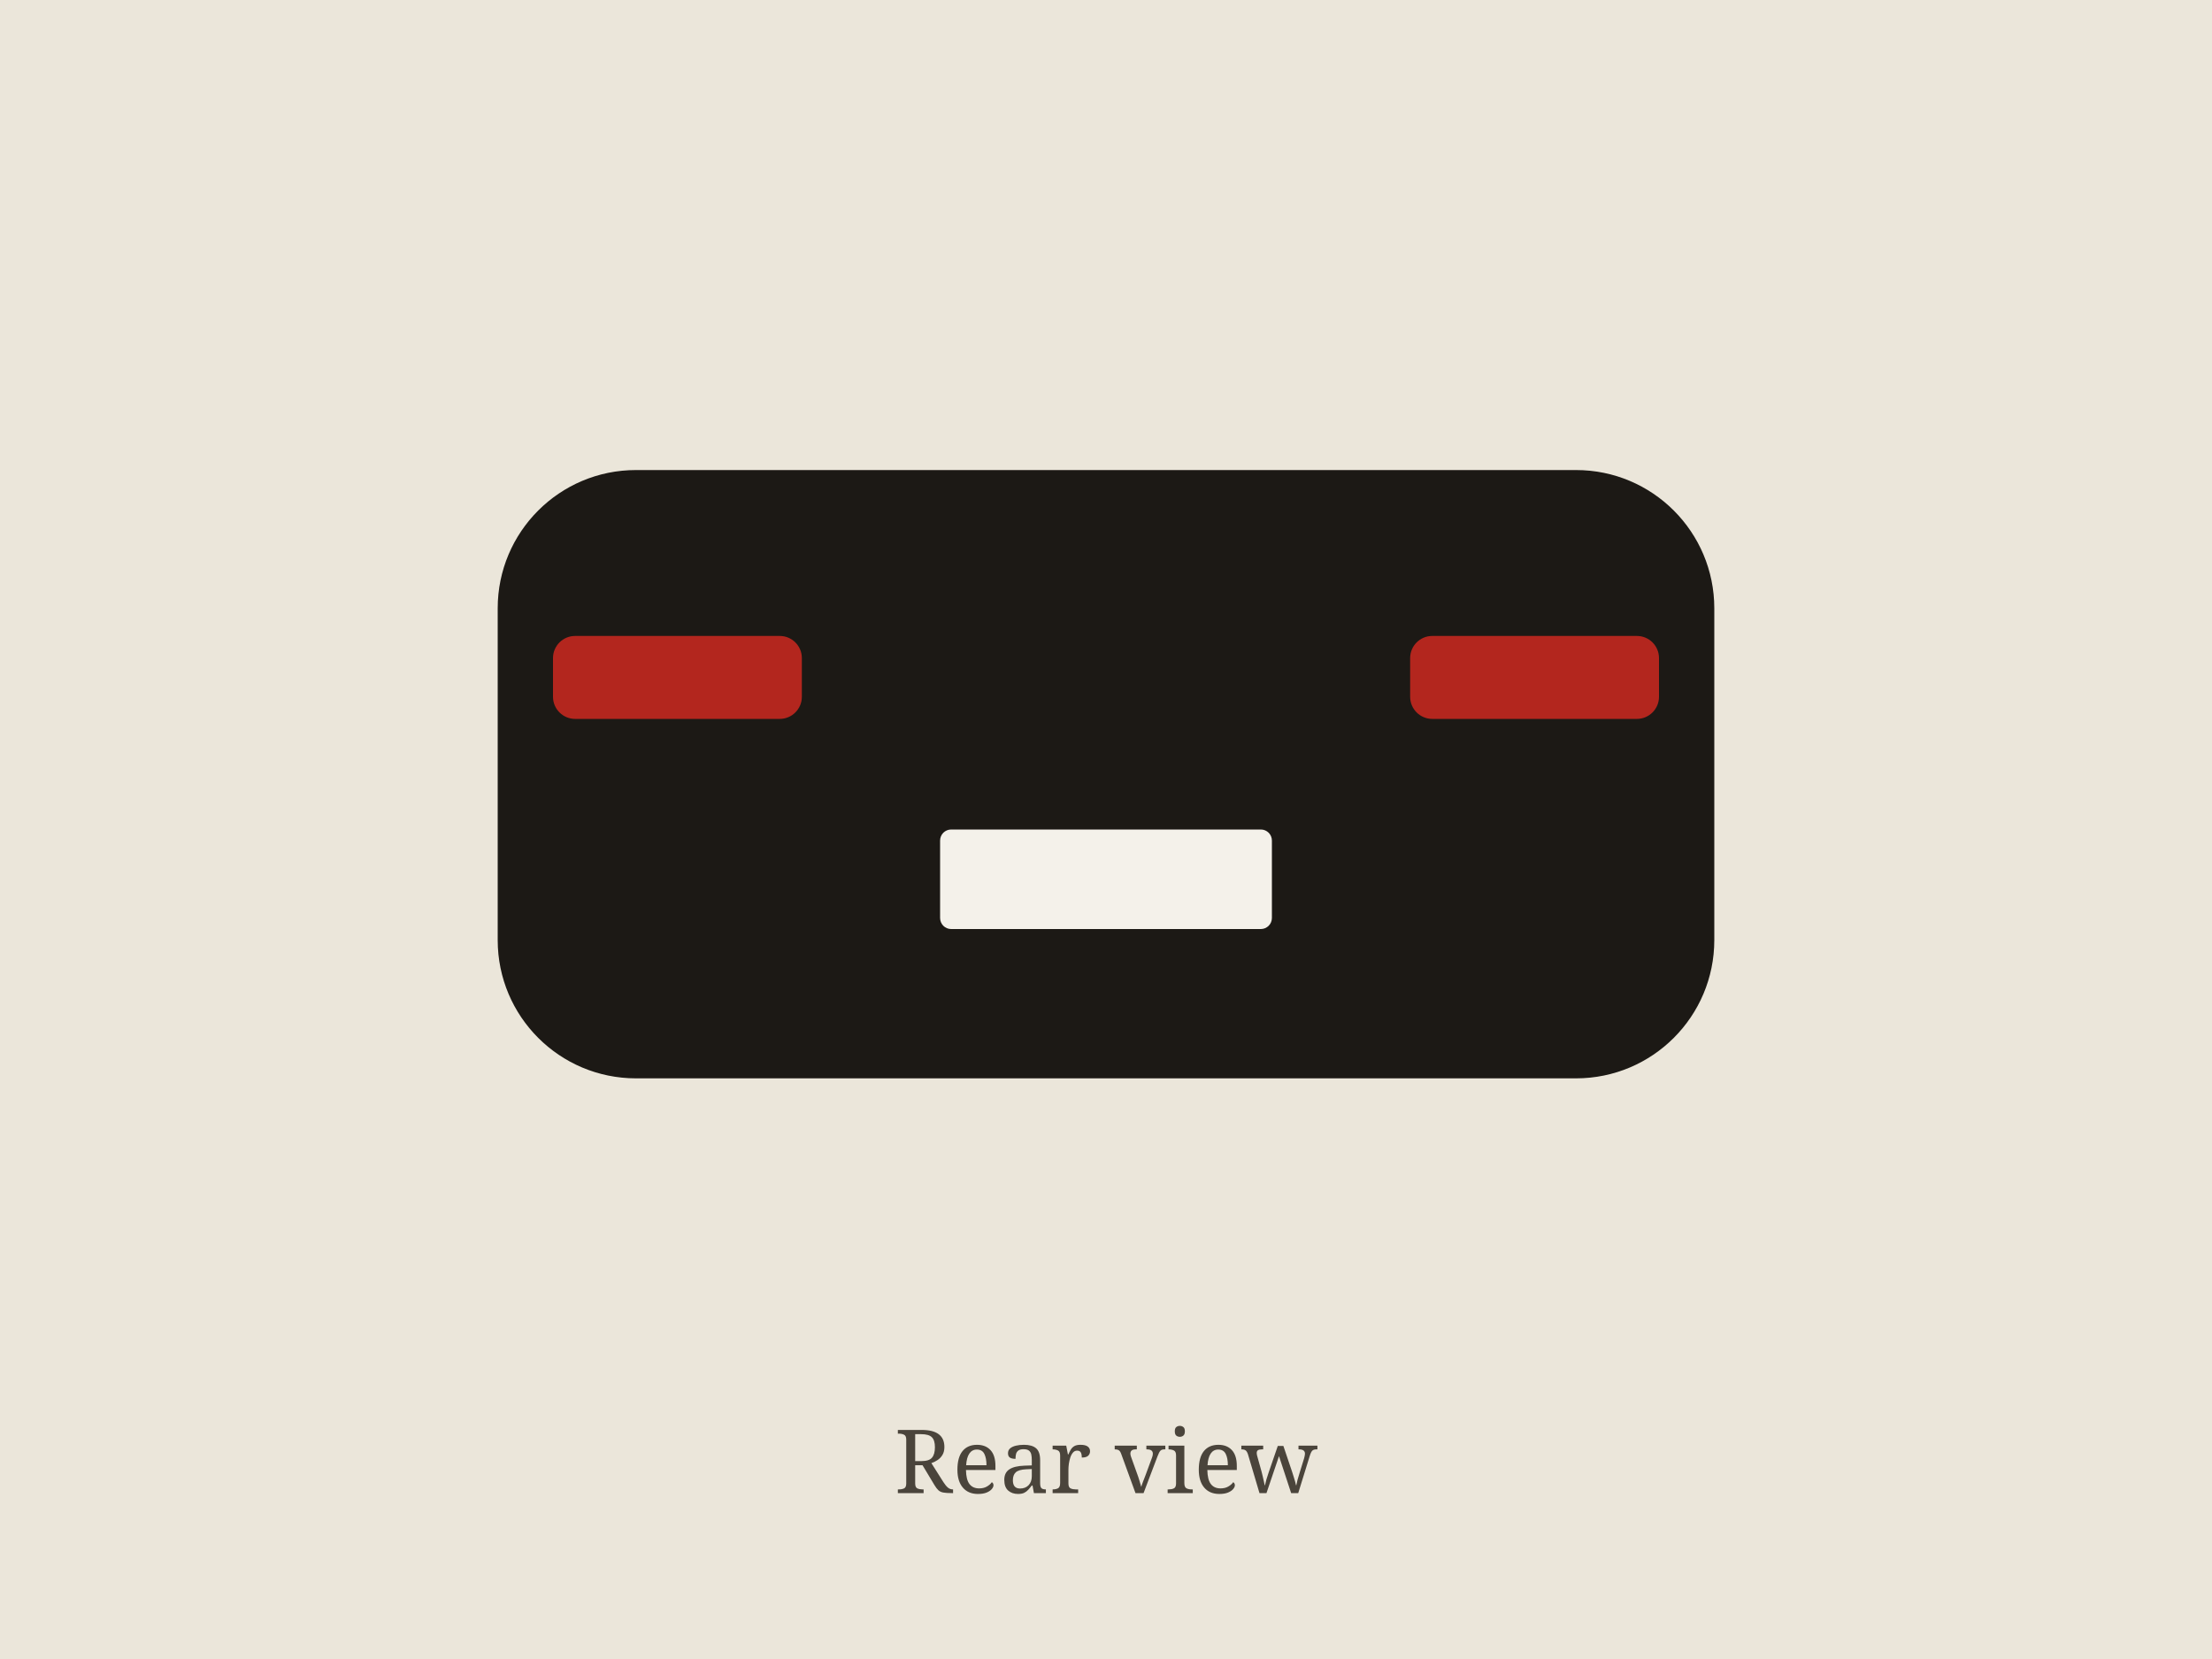
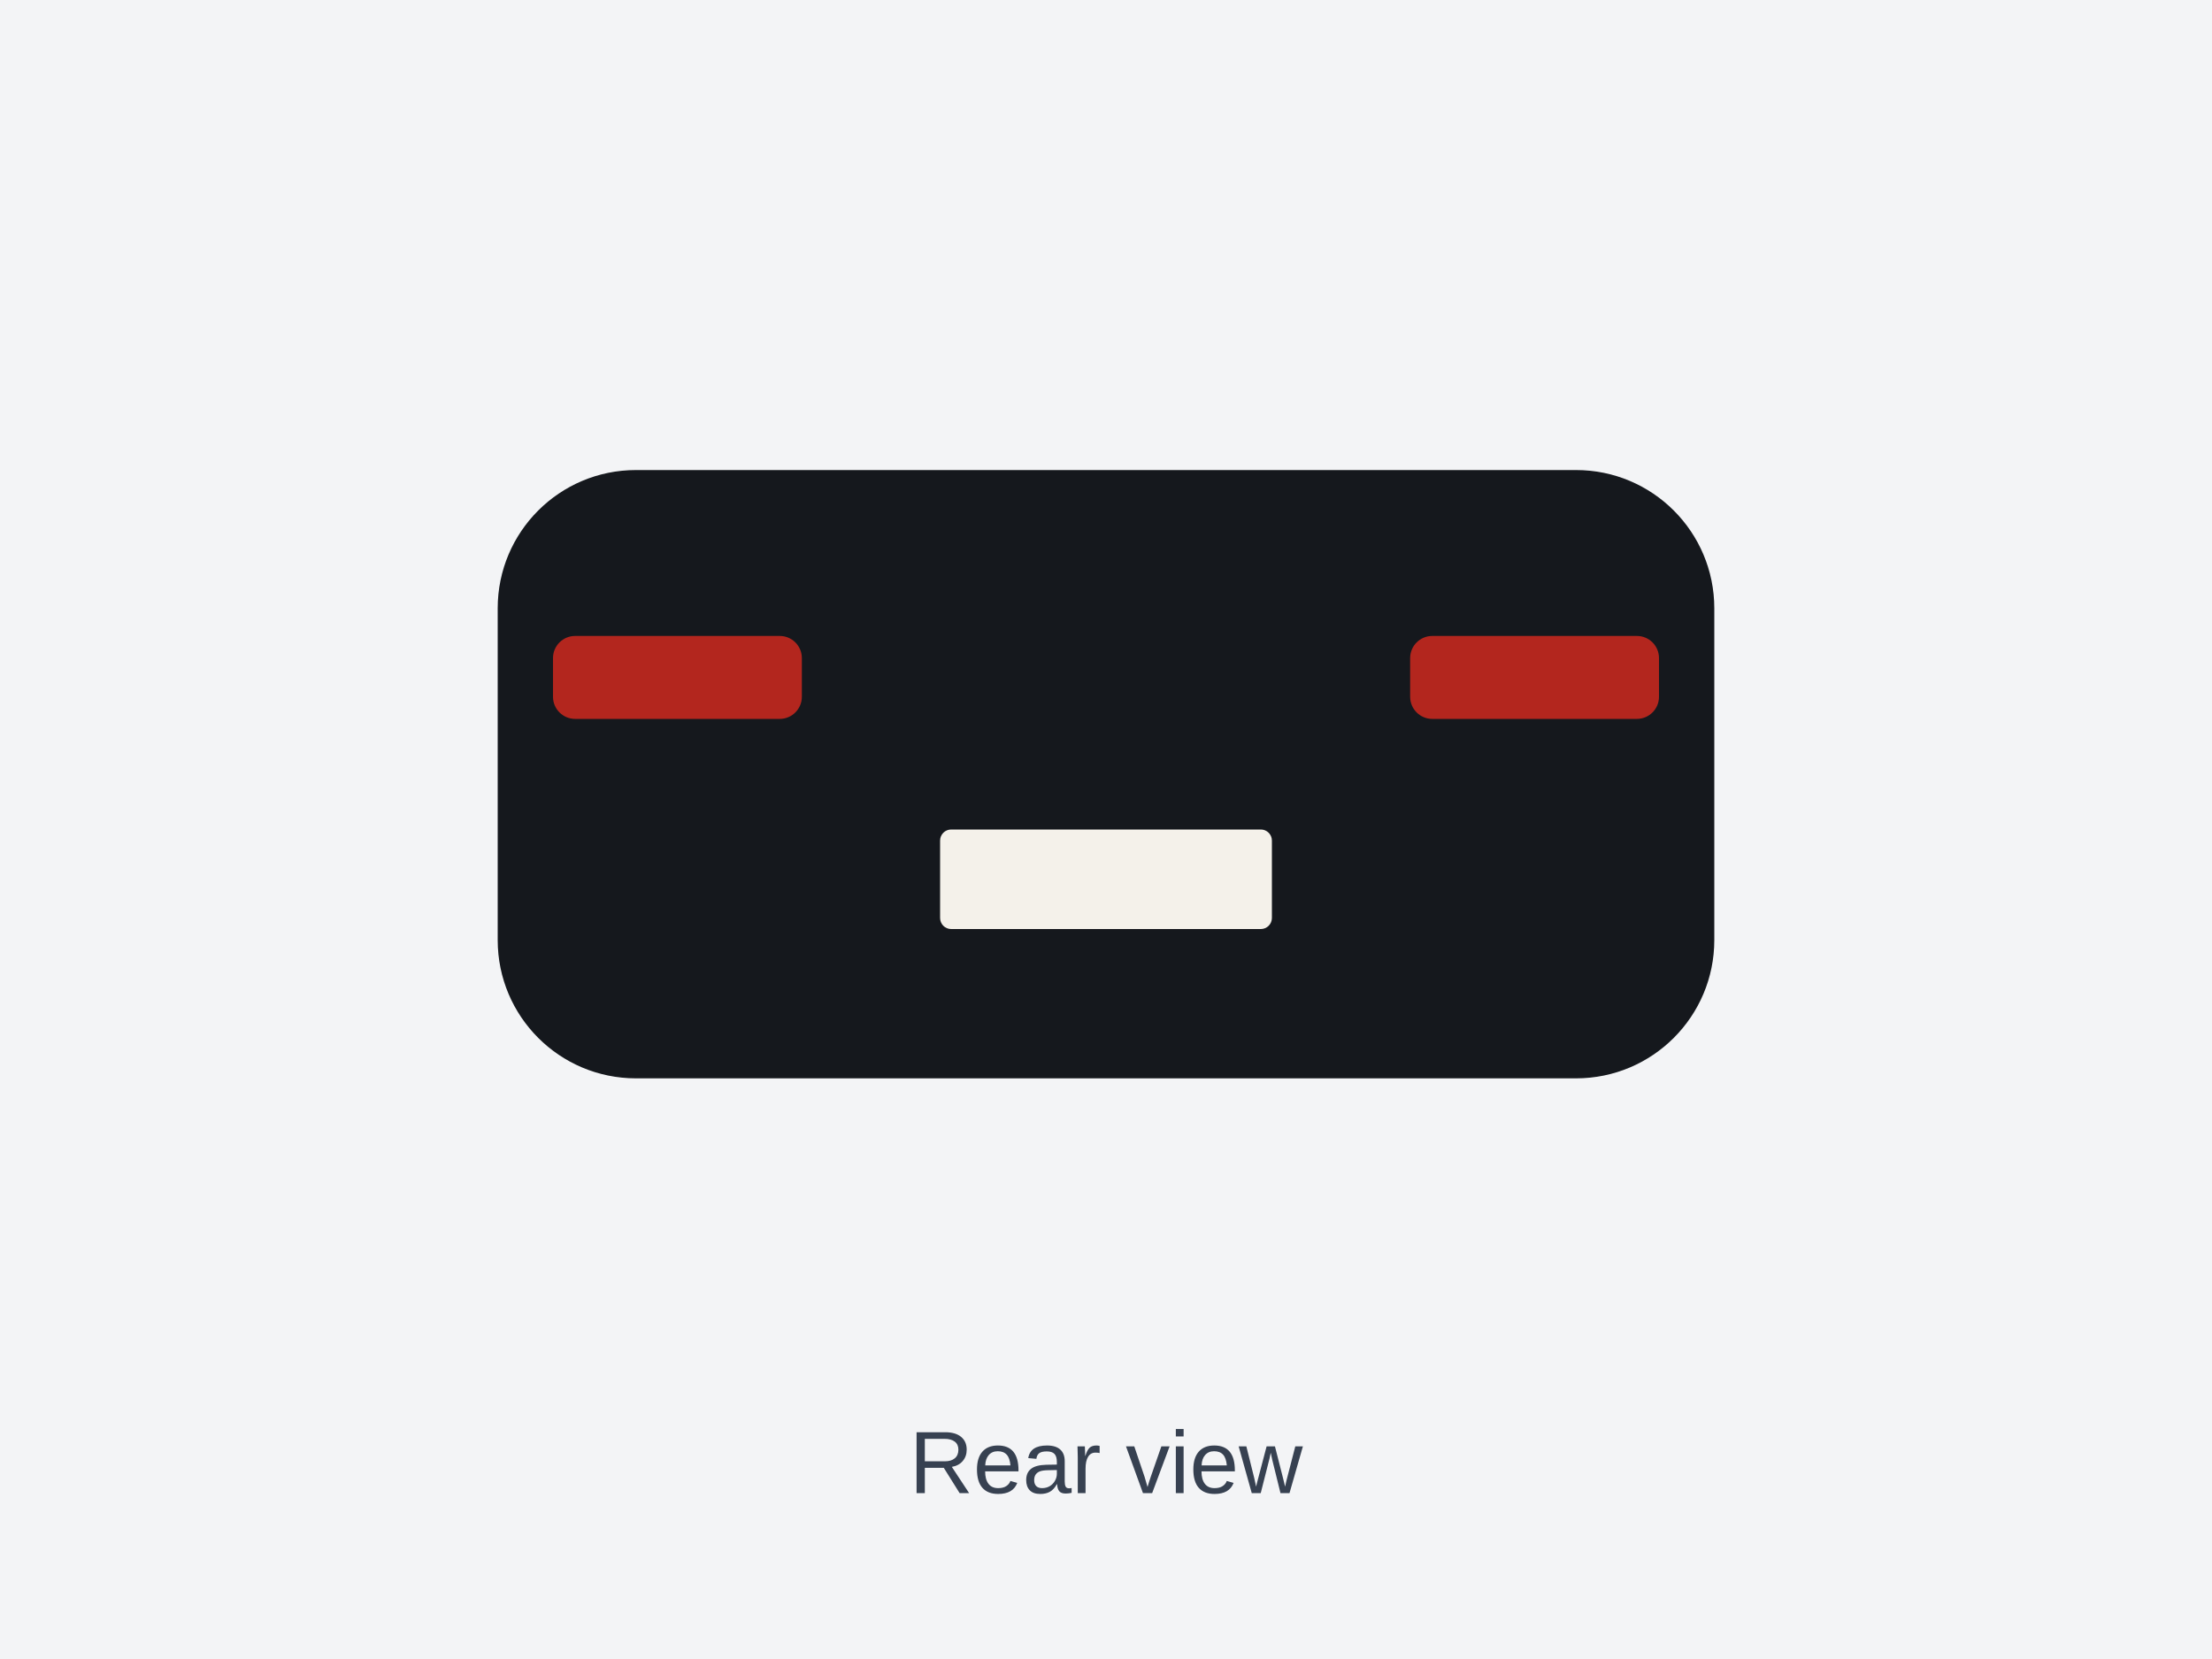
<svg xmlns="http://www.w3.org/2000/svg" viewBox="0 0 800 600" width="800" height="600">
-   <rect width="800" height="600" fill="#ebe6da" />
-   <rect x="180" y="170" width="440" height="220" rx="50" fill="#1c1915" />
+   <rect width="800" height="600" fill="#f3f4f6" />
+   <rect x="180" y="170" width="440" height="220" rx="50" fill="#15181d" />
  <rect x="200" y="230" width="90" height="30" rx="8" fill="#b3261e" />
  <rect x="510" y="230" width="90" height="30" rx="8" fill="#b3261e" />
  <rect x="340" y="300" width="120" height="36" rx="4" fill="#f4f1ea" />
-   <text x="400" y="540" text-anchor="middle" font-family="Georgia,serif" font-size="32" fill="#4a443b">Rear view</text>
+   <text x="400" y="540" text-anchor="middle" font-family="Arial,sans-serif" font-size="32" fill="#374151">Rear view</text>
</svg>
